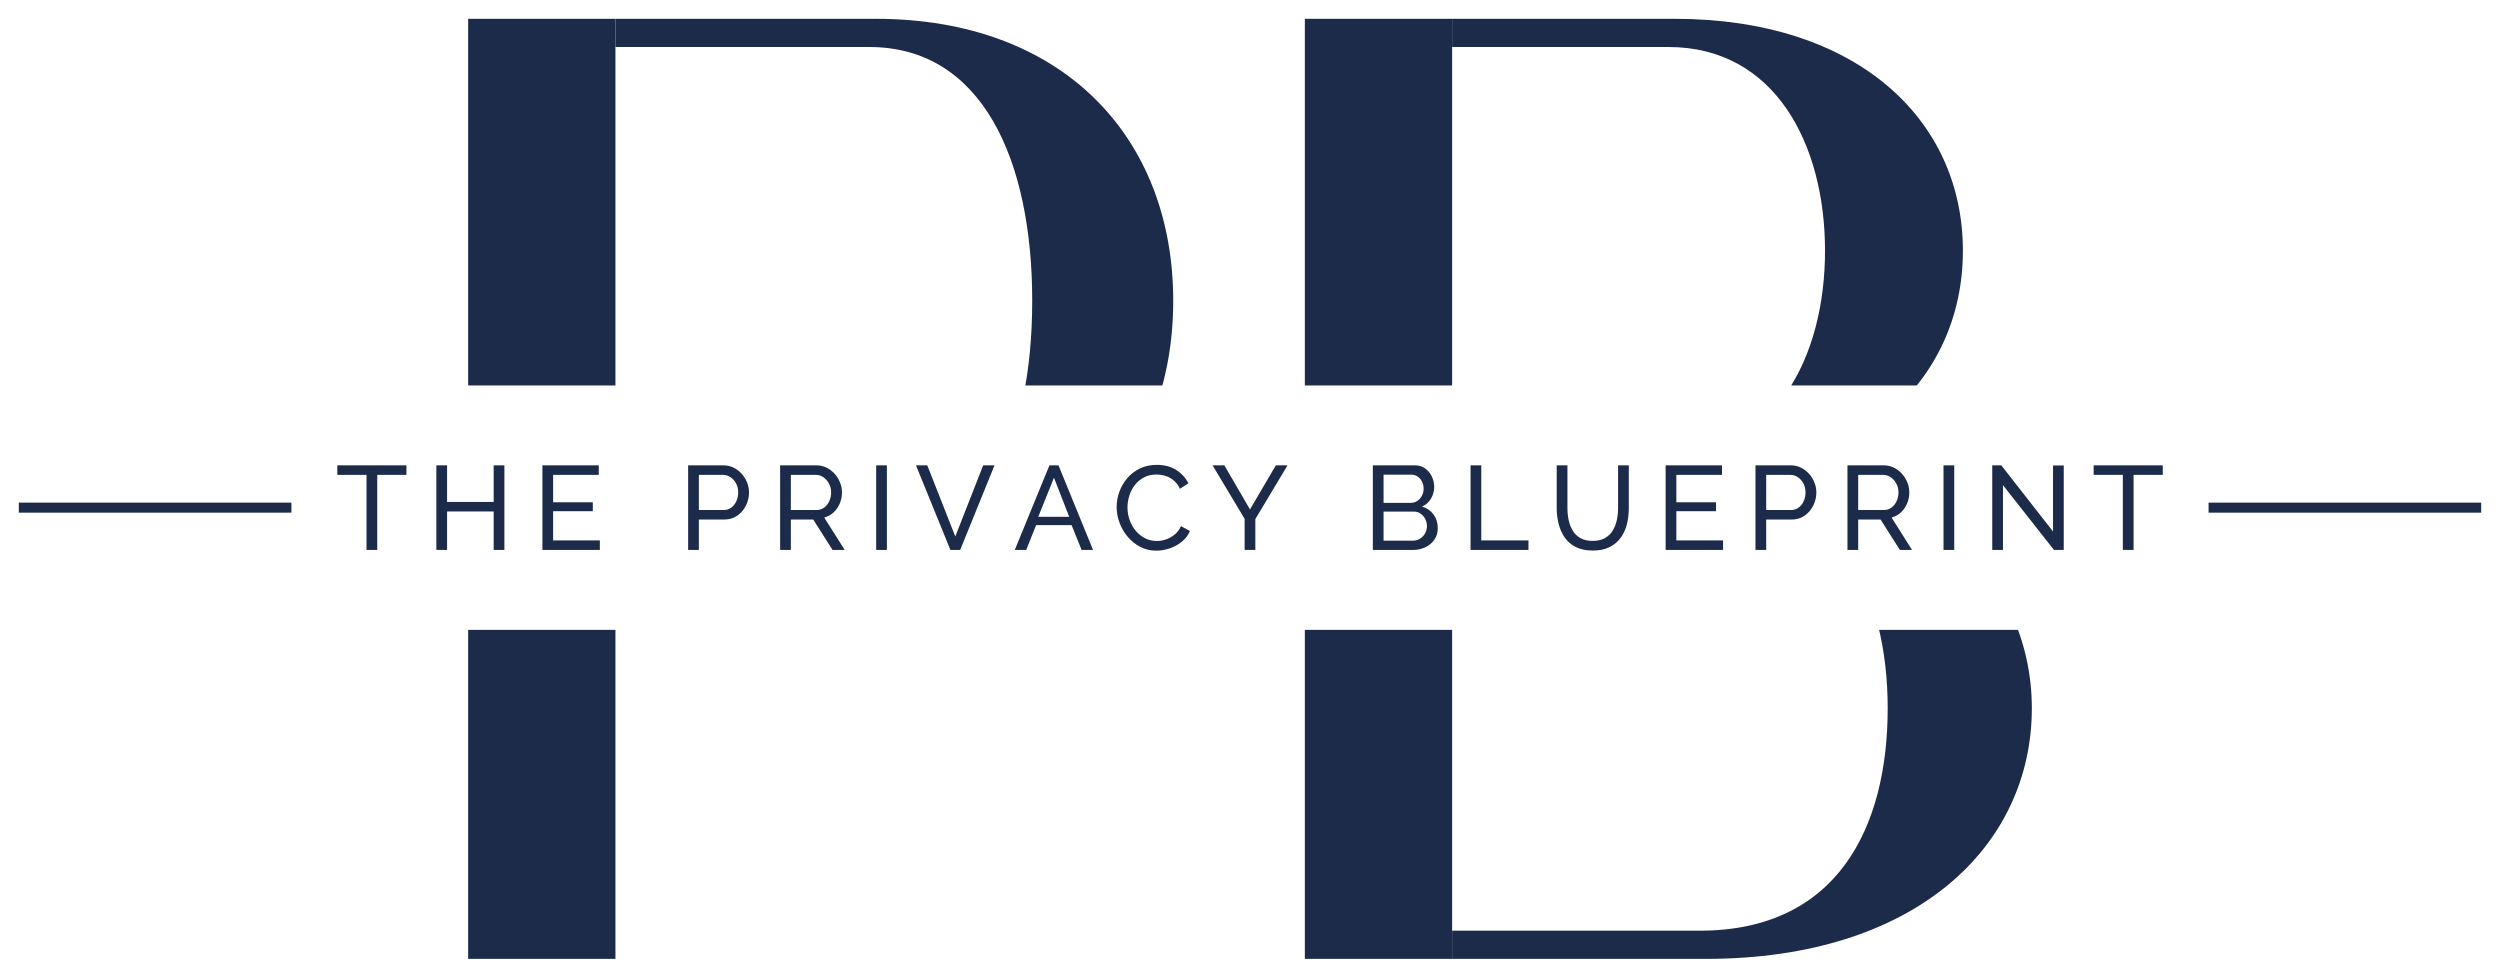
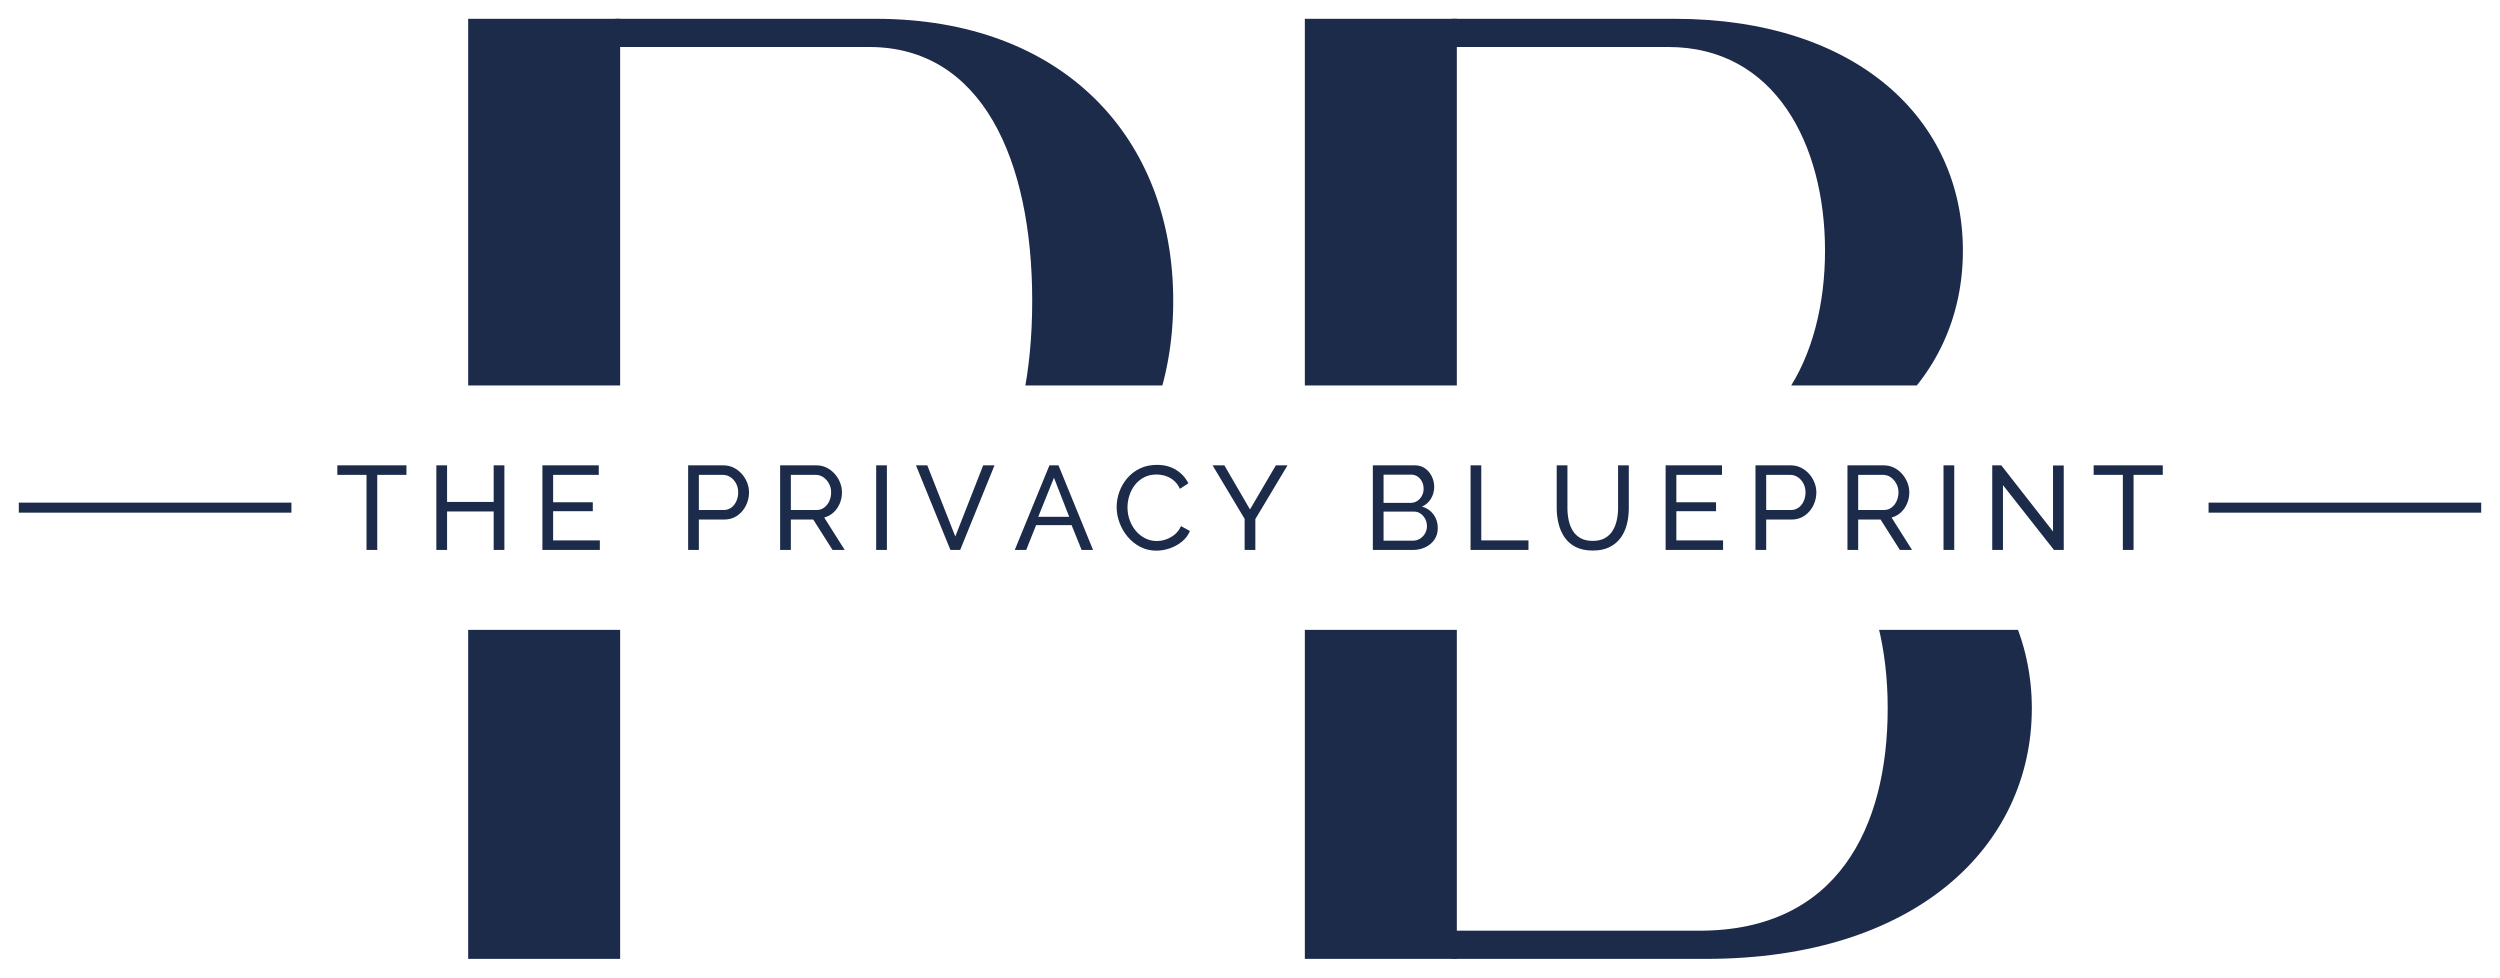
<svg xmlns="http://www.w3.org/2000/svg" viewBox="-6.0 -6.0 797.8 312.0" role="img" aria-label="The Privacy Blueprint">
  <defs>
    <clipPath id="cut">
      <rect x="-1" y="-10" width="787.8" height="127.0" />
      <rect x="-1" y="195.0" width="787.8" height="125.0" />
    </clipPath>
    <style>.rule{fill:#1C2B4A}</style>
  </defs>
  <g fill="#1C2B4A">
    <g clip-path="url(#cut)">
      <g transform="translate(143.4,0)">
-         <path fill-rule="evenodd" d="M0,0H47V300H0Z" />
+         <path fill-rule="evenodd" d="M0,0H48.5V300H0Z" />
        <path fill-rule="evenodd" d="M47,0L130,0C190,0 225,38 225,90C225,142 190,180 130,180L47,180ZM47,9L128,9C164,9 180,45 180,90C180,135 164,171 128,171L47,171Z" />
      </g>
      <g transform="translate(410.4,0)">
-         <path fill-rule="evenodd" d="M0,0H47V300H0Z" />
+         <path fill-rule="evenodd" d="M0,0H48.5V300H0Z" />
        <path fill-rule="evenodd" d="M47,0L118,0C176,0 210,32 210,74C210,116 176,148 118,148L47,148ZM47,9L116,9C150,9 166,40 166,74C166,108 150,139 116,139L47,139Z" />
        <path fill-rule="evenodd" d="M47,139L128,139C195,139 232,177 232,220C232,264 195,300 128,300L47,300ZM47,148L126,148C170,148 186,183 186,220C186,258 170,291 126,291L47,291Z" />
      </g>
    </g>
    <path d="M123.703 145.542H114.386V169.5H110.963V145.542H101.646V142.5H123.703Z M154.961 142.5V169.5H151.539V157.217H136.67V169.5H133.247V142.5H136.67V154.175H151.539V142.5Z M185.421 166.458V169.5H167.091V142.5H185.079V145.542H170.514V154.289H183.177V157.141H170.514V166.458Z M213.598 169.5V142.5H224.854Q226.642 142.5 228.125 143.242Q229.608 143.983 230.711 145.219Q231.814 146.455 232.422 147.995Q233.031 149.535 233.031 151.132Q233.031 153.338 232.042 155.335Q231.053 157.331 229.266 158.567Q227.478 159.803 225.083 159.803H217.021V169.5ZM217.021 156.761H224.892Q226.3 156.761 227.345 156.0Q228.391 155.239 228.981 153.946Q229.57 152.654 229.57 151.132Q229.57 149.535 228.885 148.261Q228.201 146.987 227.098 146.265Q225.995 145.542 224.664 145.542H217.021Z M242.955 169.5V142.5H254.516Q256.303 142.5 257.786 143.242Q259.269 143.983 260.372 145.219Q261.475 146.455 262.083 147.995Q262.692 149.535 262.692 151.132Q262.692 152.996 261.988 154.669Q261.285 156.342 260.011 157.521Q258.737 158.7 257.025 159.156L263.566 169.5H259.687L253.527 159.803H246.378V169.5ZM246.378 156.761H254.554Q255.961 156.761 257.006 155.981Q258.052 155.201 258.642 153.908Q259.231 152.615 259.231 151.132Q259.231 149.611 258.547 148.337Q257.862 147.063 256.759 146.303Q255.656 145.542 254.325 145.542H246.378Z M273.605 169.5V142.5H277.027V169.5Z M289.918 142.5 298.855 165.203 307.753 142.5H311.366L300.414 169.5H297.296L286.305 142.5Z M328.896 142.5H331.786L342.815 169.5H339.164L335.969 161.59H324.637L321.481 169.5H317.83ZM335.209 158.928 330.341 146.455 325.322 158.928Z M350.343 155.81Q350.343 153.338 351.199 150.961Q352.055 148.585 353.709 146.626Q355.363 144.668 357.759 143.508Q360.155 142.348 363.197 142.348Q366.809 142.348 369.395 144.002Q371.981 145.656 373.236 148.242L370.536 149.992Q369.738 148.28 368.502 147.273Q367.266 146.265 365.84 145.846Q364.414 145.428 363.045 145.428Q360.801 145.428 359.071 146.341Q357.34 147.254 356.162 148.775Q354.983 150.296 354.393 152.178Q353.804 154.061 353.804 155.962Q353.804 158.054 354.507 159.993Q355.211 161.932 356.466 163.415Q357.721 164.899 359.432 165.773Q361.143 166.648 363.159 166.648Q364.566 166.648 366.049 166.154Q367.532 165.659 368.825 164.613Q370.118 163.568 370.879 161.894L373.731 163.454Q372.894 165.469 371.145 166.876Q369.395 168.283 367.247 169.006Q365.098 169.728 363.007 169.728Q360.231 169.728 357.911 168.53Q355.591 167.332 353.899 165.336Q352.207 163.339 351.275 160.849Q350.343 158.358 350.343 155.81Z M384.72 142.5 392.896 156.57 401.148 142.5H404.875L394.607 159.651V169.5H391.185V159.575L380.955 142.5Z M452.827 162.541Q452.827 164.632 451.762 166.192Q450.697 167.751 448.891 168.625Q447.084 169.5 444.917 169.5H432.101V142.5H445.525Q447.427 142.5 448.815 143.508Q450.203 144.515 450.944 146.094Q451.686 147.672 451.686 149.383Q451.686 151.361 450.678 153.091Q449.67 154.821 447.807 155.658Q450.127 156.342 451.477 158.187Q452.827 160.031 452.827 162.541ZM449.366 161.932Q449.366 160.677 448.815 159.613Q448.263 158.548 447.332 157.901Q446.4 157.255 445.183 157.255H435.524V166.534H444.917Q446.172 166.534 447.18 165.887Q448.187 165.241 448.777 164.195Q449.366 163.149 449.366 161.932ZM435.524 145.466V154.479H444.118Q445.335 154.479 446.267 153.87Q447.199 153.262 447.75 152.235Q448.301 151.208 448.301 149.992Q448.301 148.699 447.788 147.691Q447.275 146.683 446.381 146.075Q445.487 145.466 444.346 145.466Z M463.284 169.5V142.5H466.706V166.458H481.765V169.5Z M502.3 169.69Q499.067 169.69 496.862 168.568Q494.656 167.446 493.325 165.526Q491.994 163.606 491.386 161.172Q490.777 158.738 490.777 156.152V142.5H494.2V156.152Q494.2 158.13 494.599 160.012Q494.998 161.894 495.911 163.377Q496.824 164.861 498.383 165.735Q499.942 166.61 502.262 166.61Q504.619 166.61 506.179 165.716Q507.738 164.823 508.65 163.32Q509.563 161.818 509.962 159.955Q510.362 158.092 510.362 156.152V142.5H513.784V156.152Q513.784 158.89 513.157 161.343Q512.529 163.796 511.16 165.659Q509.791 167.523 507.605 168.606Q505.418 169.69 502.3 169.69Z M543.864 166.458V169.5H525.534V142.5H543.521V145.542H528.957V154.289H541.62V157.141H528.957V166.458Z M554.207 169.5V142.5H565.463Q567.25 142.5 568.733 143.242Q570.216 143.983 571.319 145.219Q572.422 146.455 573.03 147.995Q573.639 149.535 573.639 151.132Q573.639 153.338 572.65 155.335Q571.661 157.331 569.874 158.567Q568.087 159.803 565.691 159.803H557.629V169.5ZM557.629 156.761H565.501Q566.908 156.761 567.954 156.0Q568.999 155.239 569.589 153.946Q570.178 152.654 570.178 151.132Q570.178 149.535 569.494 148.261Q568.809 146.987 567.707 146.265Q566.604 145.542 565.273 145.542H557.629Z M583.563 169.5V142.5H595.124Q596.911 142.5 598.394 143.242Q599.878 143.983 600.98 145.219Q602.083 146.455 602.692 147.995Q603.3 149.535 603.3 151.132Q603.3 152.996 602.597 154.669Q601.893 156.342 600.619 157.521Q599.345 158.7 597.634 159.156L604.175 169.5H600.296L594.135 159.803H586.986V169.5ZM586.986 156.761H595.162Q596.569 156.761 597.615 155.981Q598.661 155.201 599.25 153.908Q599.84 152.615 599.84 151.132Q599.84 149.611 599.155 148.337Q598.471 147.063 597.368 146.303Q596.265 145.542 594.934 145.542H586.986Z M614.213 169.5V142.5H617.636V169.5Z M633.189 148.813V169.5H629.766V142.5H632.656L649.16 163.606V142.538H652.583V169.5H649.465Z M684.184 145.542H674.867V169.5H671.444V145.542H662.127V142.5H684.184Z" />
    <rect class="rule" x="0" y="154.4" width="87.0" height="3.2" />
    <rect class="rule" x="698.8" y="154.4" width="87.0" height="3.2" />
  </g>
</svg>
